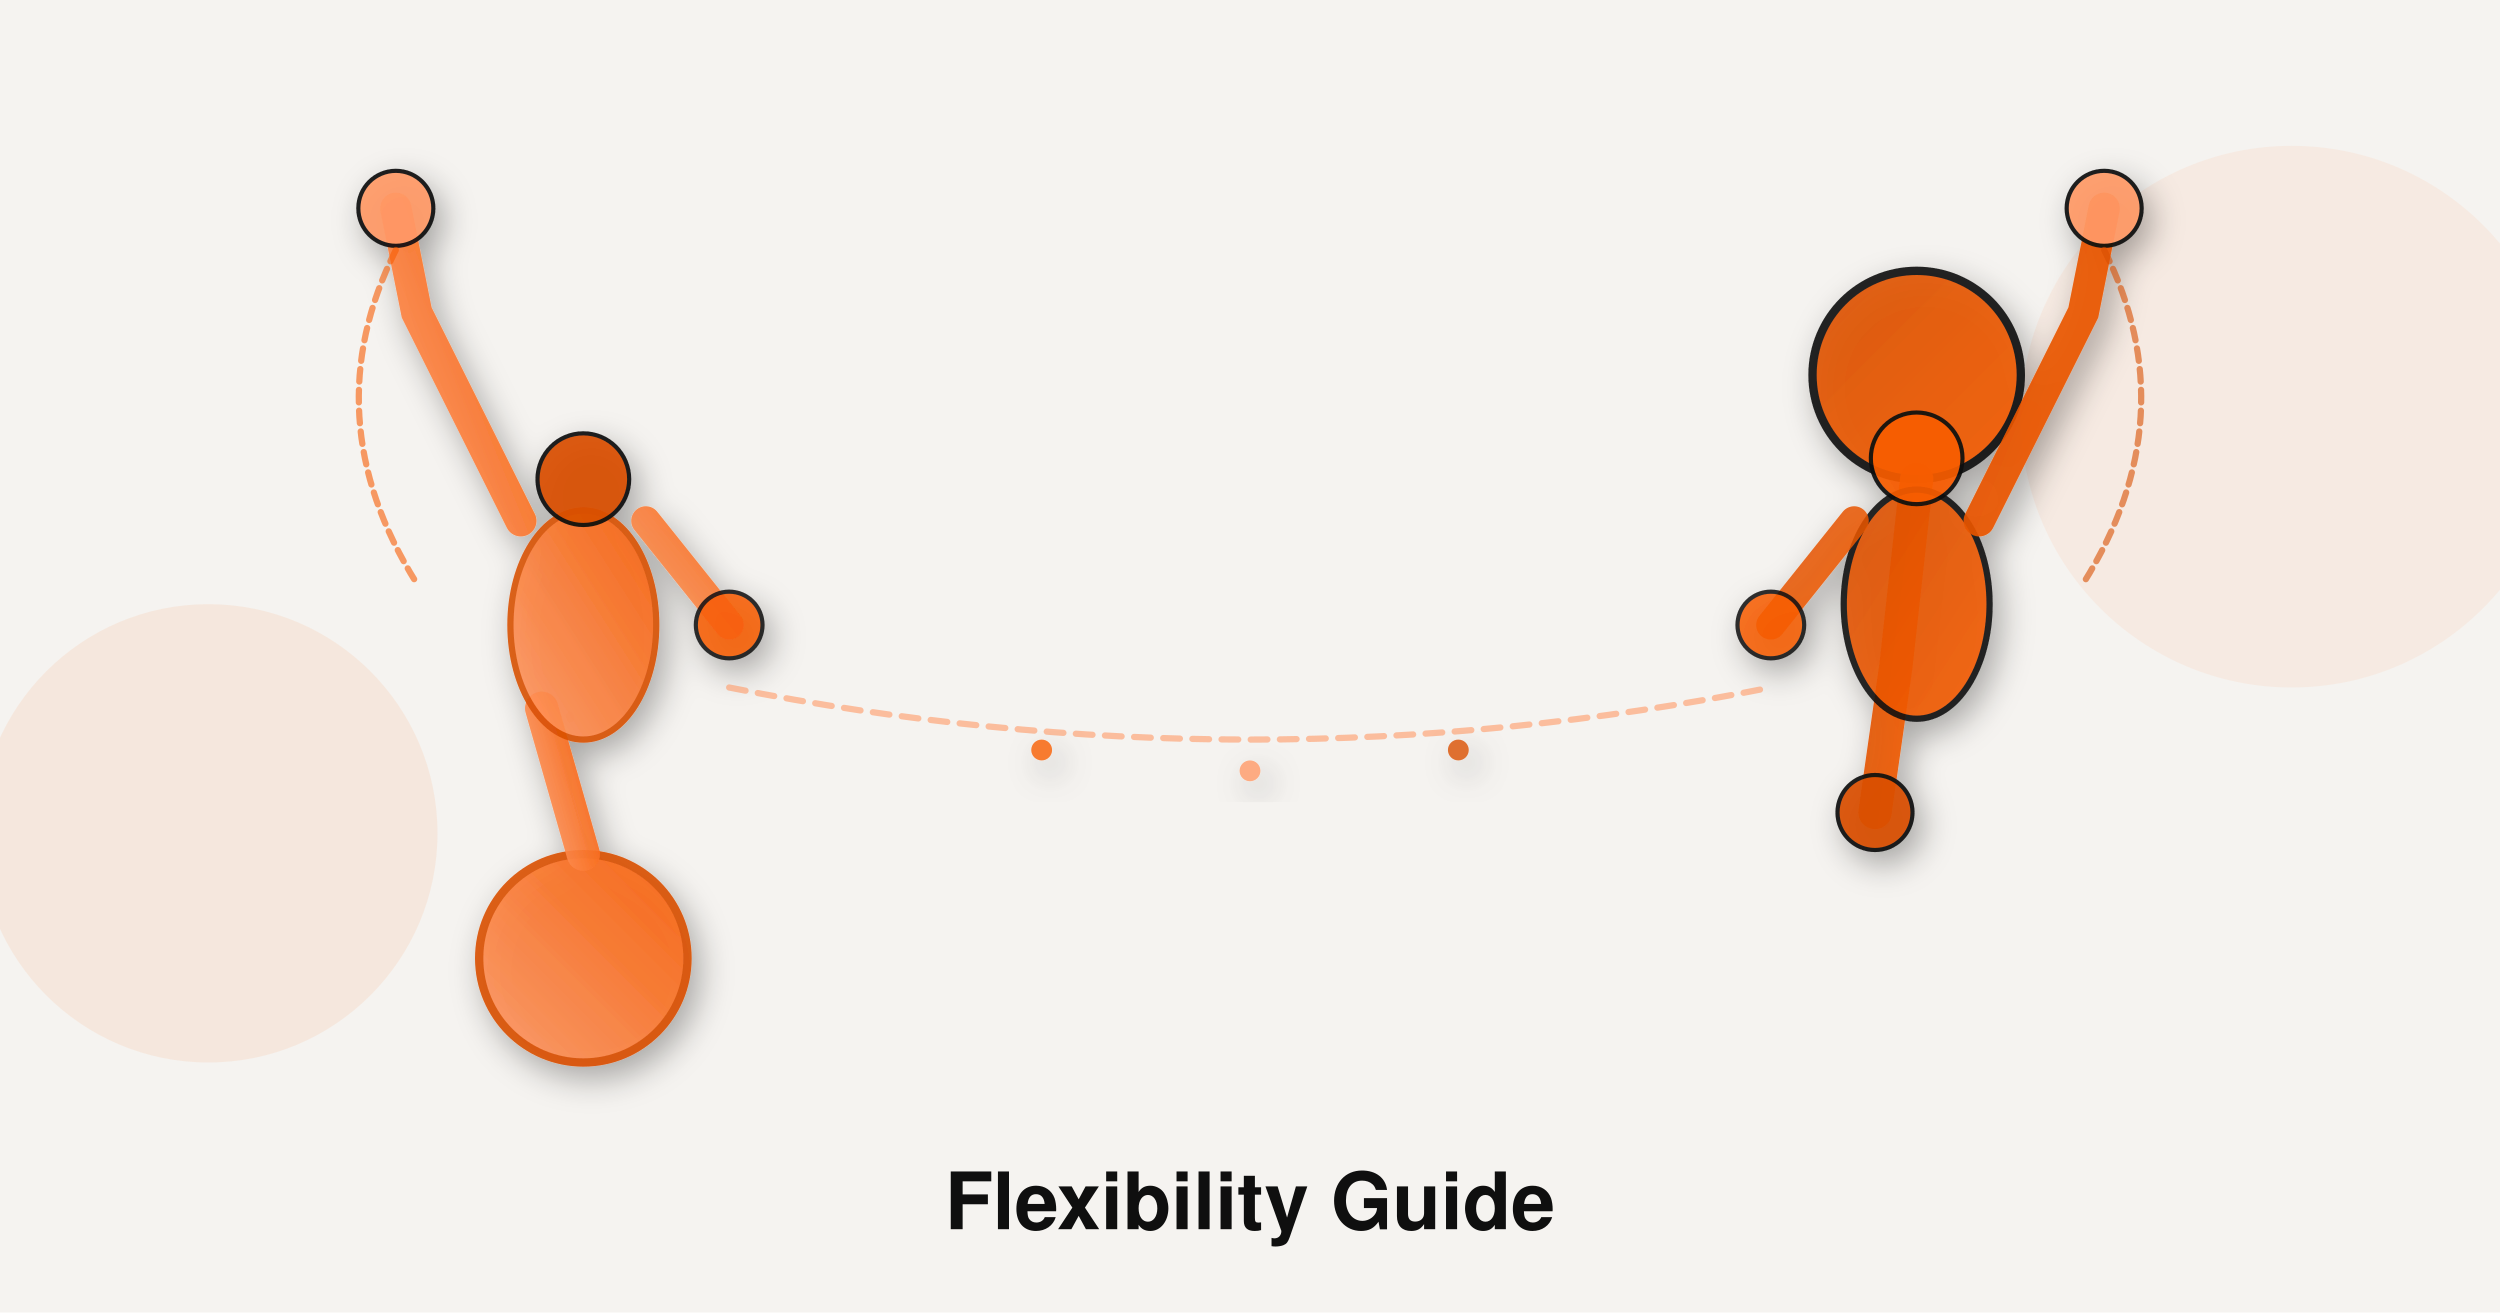
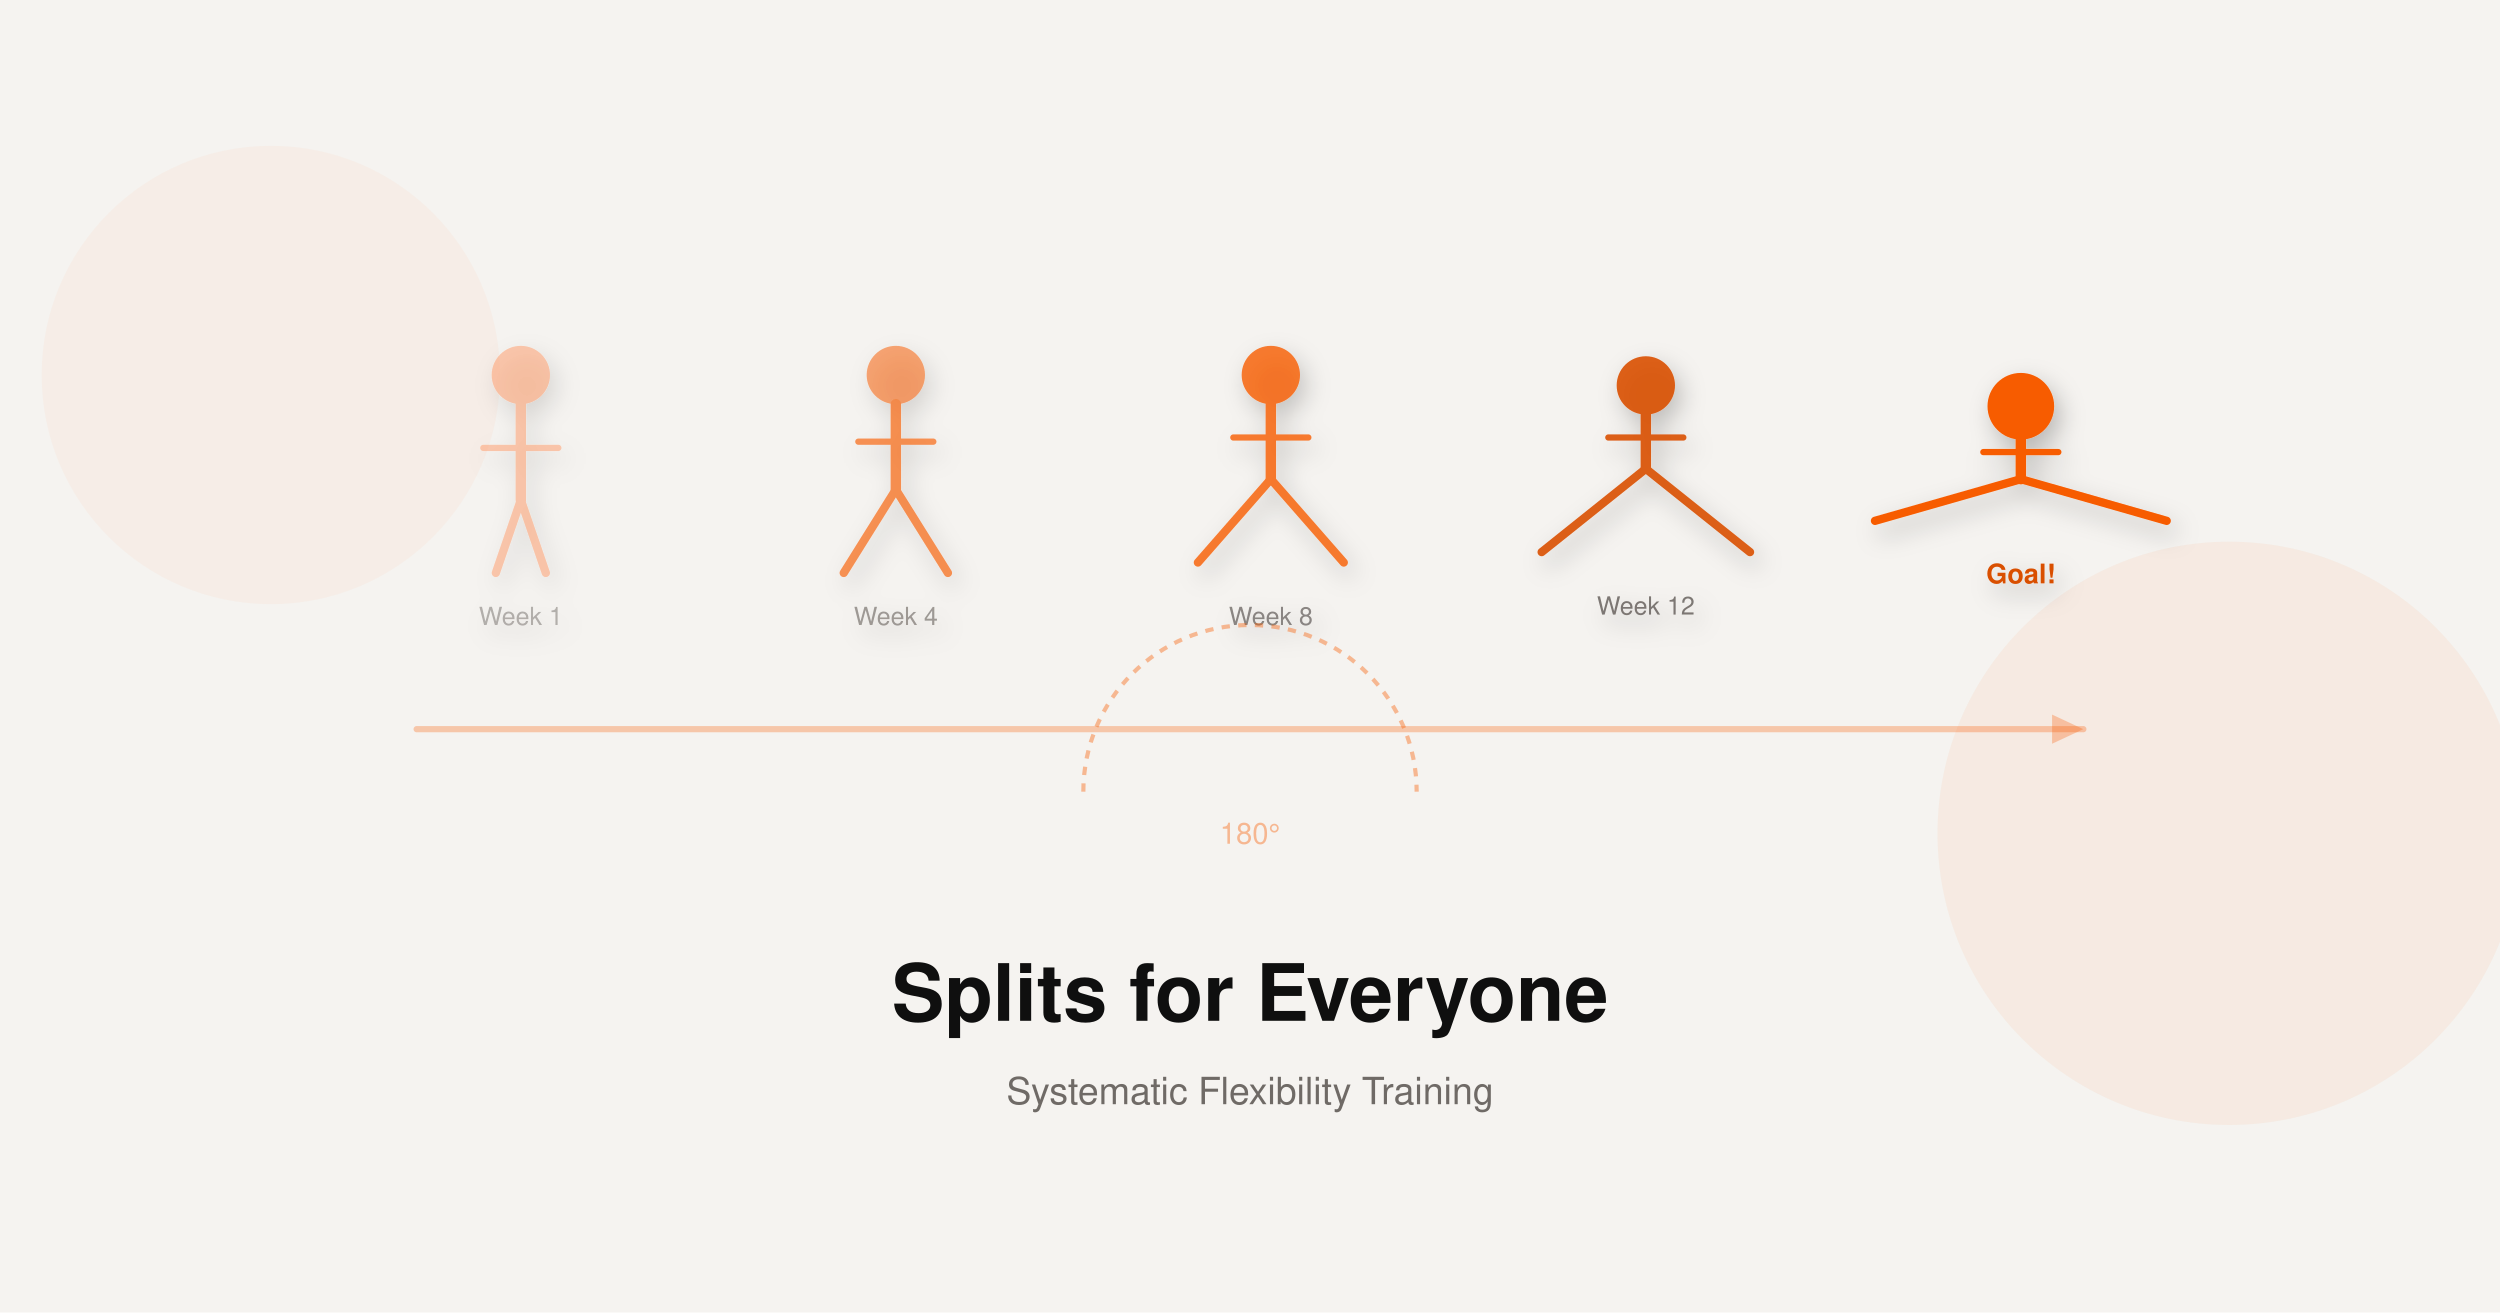
<svg xmlns="http://www.w3.org/2000/svg" viewBox="0 0 1200 630">
  <defs>
-     <filter id="flexShadow" x="-50%" y="-50%" width="200%" height="200%">
-       <feDropShadow dx="4" dy="6" stdDeviation="8" flood-opacity="0.35" flood-color="#000" />
+     <filter id="shadow" x="-50%" y="-50%" width="200%" height="200%">
+       <feDropShadow dx="3" dy="5" stdDeviation="6" flood-opacity="0.25" flood-color="#000" />
    </filter>
-     <linearGradient id="flexGradLeft" x1="0%" y1="100%" x2="100%" y2="0%">
-       <stop offset="0%" style="stop-color:#ff9966;stop-opacity:1" />
-       <stop offset="100%" style="stop-color:#f75c03;stop-opacity:1" />
-     </linearGradient>
-     <linearGradient id="flexGradRight" x1="100%" y1="100%" x2="0%" y2="0%">
-       <stop offset="0%" style="stop-color:#f75c03;stop-opacity:1" />
-       <stop offset="100%" style="stop-color:#d94f02;stop-opacity:1" />
-     </linearGradient>
  </defs>
  <rect width="1200" height="630" fill="#f5f3f0" />
-   <circle cx="100" cy="400" r="110" fill="#f75c03" opacity="0.08" />
-   <circle cx="1100" cy="200" r="130" fill="#ff9966" opacity="0.1" />
-   <g filter="url(#flexShadow)">
-     <circle cx="280" cy="460" r="50" fill="url(#flexGradLeft)" opacity="0.9" stroke="#d94f02" stroke-width="4" />
-     <line x1="280" y1="410" x2="260" y2="340" stroke="url(#flexGradLeft)" stroke-width="16" stroke-linecap="round" opacity="0.9" fill="none" />
-     <ellipse cx="280" cy="300" rx="35" ry="55" fill="url(#flexGradLeft)" opacity="0.88" stroke="#d94f02" stroke-width="3" />
-     <path d="M 250 250 L 200 150 L 190 100" stroke="url(#flexGradLeft)" stroke-width="15" stroke-linecap="round" opacity="0.92" fill="none" />
-     <circle cx="190" cy="100" r="18" fill="#ff9966" opacity="0.92" stroke="#0f0f0f" stroke-width="2" />
-     <line x1="310" y1="250" x2="350" y2="300" stroke="url(#flexGradLeft)" stroke-width="14" stroke-linecap="round" opacity="0.85" fill="none" />
-     <circle cx="350" cy="300" r="16" fill="#f75c03" opacity="0.85" stroke="#0f0f0f" stroke-width="2" />
-     <circle cx="280" cy="230" r="22" fill="#d94f02" opacity="0.92" stroke="#0f0f0f" stroke-width="2" />
+   <circle cx="130" cy="180" r="110" fill="#ff9966" opacity="0.07" />
+   <circle cx="1070" cy="400" r="140" fill="#f75c03" opacity="0.06" />
+   <g filter="url(#shadow)">
+     <g transform="translate(250, 180)" opacity="0.5">
+       <circle cx="0" cy="0" r="14" fill="#ff9966" />
+       <line x1="0" y1="14" x2="0" y2="60" stroke="#ff9966" stroke-width="5" stroke-linecap="round" />
+       <line x1="-18" y1="35" x2="18" y2="35" stroke="#ff9966" stroke-width="3" stroke-linecap="round" />
+       <line x1="0" y1="60" x2="-12" y2="95" stroke="#ff9966" stroke-width="4" stroke-linecap="round" />
+       <line x1="0" y1="60" x2="12" y2="95" stroke="#ff9966" stroke-width="4" stroke-linecap="round" />
+       <text x="0" y="120" font-family="Abacaxi, Helvetica, Arial, sans-serif" font-size="12" fill="#6F6A66" text-anchor="middle">Week 1</text>
+     </g>
+     <g transform="translate(430, 180)" opacity="0.65">
+       <circle cx="0" cy="0" r="14" fill="#f75c03" opacity="0.8" />
+       <line x1="0" y1="14" x2="0" y2="55" stroke="#f75c03" stroke-width="5" stroke-linecap="round" />
+       <line x1="-18" y1="32" x2="18" y2="32" stroke="#f75c03" stroke-width="3" stroke-linecap="round" />
+       <line x1="0" y1="55" x2="-25" y2="95" stroke="#f75c03" stroke-width="4" stroke-linecap="round" />
+       <line x1="0" y1="55" x2="25" y2="95" stroke="#f75c03" stroke-width="4" stroke-linecap="round" />
+       <text x="0" y="120" font-family="Abacaxi, Helvetica, Arial, sans-serif" font-size="12" fill="#6F6A66" text-anchor="middle">Week 4</text>
+     </g>
+     <g transform="translate(610, 180)" opacity="0.8">
+       <circle cx="0" cy="0" r="14" fill="#f75c03" />
+       <line x1="0" y1="14" x2="0" y2="50" stroke="#f75c03" stroke-width="5" stroke-linecap="round" />
+       <line x1="-18" y1="30" x2="18" y2="30" stroke="#f75c03" stroke-width="3" stroke-linecap="round" />
+       <line x1="0" y1="50" x2="-35" y2="90" stroke="#f75c03" stroke-width="4" stroke-linecap="round" />
+       <line x1="0" y1="50" x2="35" y2="90" stroke="#f75c03" stroke-width="4" stroke-linecap="round" />
+       <text x="0" y="120" font-family="Abacaxi, Helvetica, Arial, sans-serif" font-size="12" fill="#6F6A66" text-anchor="middle">Week 8</text>
+     </g>
+     <g transform="translate(790, 185)" opacity="0.9">
+       <circle cx="0" cy="0" r="14" fill="#d94f02" />
+       <line x1="0" y1="14" x2="0" y2="40" stroke="#d94f02" stroke-width="5" stroke-linecap="round" />
+       <line x1="-18" y1="25" x2="18" y2="25" stroke="#d94f02" stroke-width="3" stroke-linecap="round" />
+       <line x1="0" y1="40" x2="-50" y2="80" stroke="#d94f02" stroke-width="4" stroke-linecap="round" />
+       <line x1="0" y1="40" x2="50" y2="80" stroke="#d94f02" stroke-width="4" stroke-linecap="round" />
+       <text x="0" y="110" font-family="Abacaxi, Helvetica, Arial, sans-serif" font-size="12" fill="#6F6A66" text-anchor="middle">Week 12</text>
+     </g>
+     <g transform="translate(970, 195)" opacity="1">
+       <circle cx="0" cy="0" r="16" fill="#f75c03" />
+       <line x1="0" y1="16" x2="0" y2="35" stroke="#f75c03" stroke-width="5" stroke-linecap="round" />
+       <line x1="-18" y1="22" x2="18" y2="22" stroke="#f75c03" stroke-width="3" stroke-linecap="round" />
+       <line x1="0" y1="35" x2="-70" y2="55" stroke="#f75c03" stroke-width="4" stroke-linecap="round" />
+       <line x1="0" y1="35" x2="70" y2="55" stroke="#f75c03" stroke-width="4" stroke-linecap="round" />
+       <text x="0" y="85" font-family="Abacaxi, Helvetica, Arial, sans-serif" font-size="13" fill="#d94f02" text-anchor="middle" font-weight="bold">Goal!</text>
+     </g>
  </g>
-   <g filter="url(#flexShadow)">
-     <circle cx="920" cy="180" r="50" fill="url(#flexGradRight)" opacity="0.9" stroke="#0f0f0f" stroke-width="4" />
-     <path d="M 920 230 L 910 320 L 900 390" stroke="url(#flexGradRight)" stroke-width="16" stroke-linecap="round" opacity="0.9" fill="none" />
-     <circle cx="900" cy="390" r="18" fill="#d94f02" opacity="0.92" stroke="#0f0f0f" stroke-width="2" />
-     <ellipse cx="920" cy="290" rx="35" ry="55" fill="url(#flexGradRight)" opacity="0.88" stroke="#0f0f0f" stroke-width="3" />
-     <line x1="890" y1="250" x2="850" y2="300" stroke="url(#flexGradRight)" stroke-width="14" stroke-linecap="round" opacity="0.85" fill="none" />
-     <circle cx="850" cy="300" r="16" fill="#f75c03" opacity="0.85" stroke="#0f0f0f" stroke-width="2" />
-     <path d="M 950 250 L 1000 150 L 1010 100" stroke="url(#flexGradRight)" stroke-width="15" stroke-linecap="round" opacity="0.92" fill="none" />
-     <circle cx="1010" cy="100" r="18" fill="#ff9966" opacity="0.92" stroke="#0f0f0f" stroke-width="2" />
-     <circle cx="920" cy="220" r="22" fill="#f75c03" opacity="0.92" stroke="#0f0f0f" stroke-width="2" />
+   <path d="M 200 350 L 1000 350" fill="none" stroke="#f75c03" stroke-width="3" opacity="0.3" stroke-linecap="round" />
+   <polygon points="1000,350 985,343 985,357" fill="#f75c03" opacity="0.3" />
+   <g transform="translate(600, 380)" opacity="0.4">
+     <path d="M -80 0 A 80 80 0 0 1 80 0" fill="none" stroke="#f75c03" stroke-width="2" stroke-dasharray="4,4" />
+     <text x="0" y="25" font-family="Abacaxi, Helvetica, Arial, sans-serif" font-size="14" fill="#f75c03" text-anchor="middle">180°</text>
  </g>
-   <g opacity="0.6" stroke-width="3" stroke-linecap="round" fill="none">
-     <path d="M 190 120 Q 150 200 200 280" stroke="#f75c03" stroke-dasharray="6,4" />
-     <path d="M 1010 120 Q 1050 200 1000 280" stroke="#d94f02" stroke-dasharray="6,4" />
-     <path d="M 350 330 Q 600 380 850 330" stroke="#ff9966" stroke-dasharray="8,6" />
-   </g>
-   <g filter="url(#flexShadow)" opacity="0.8">
-     <circle cx="500" cy="360" r="5" fill="#f75c03" />
-     <circle cx="600" cy="370" r="5" fill="#ff9966" />
-     <circle cx="700" cy="360" r="5" fill="#d94f02" />
-   </g>
-   <text x="600" y="590" font-family="Abacaxi, Helvetica, Arial, sans-serif" font-size="38" font-weight="bold" fill="#0f0f0f" text-anchor="middle">Flexibility Guide</text>
+   <text x="600" y="490" font-family="Abacaxi, Helvetica, Arial, sans-serif" font-size="38" font-weight="bold" fill="#0f0f0f" text-anchor="middle">Splits for Everyone</text>
+   <text x="600" y="530" font-family="Abacaxi, Helvetica, Arial, sans-serif" font-size="18" fill="#6F6A66" text-anchor="middle">Systematic Flexibility Training</text>
</svg>
